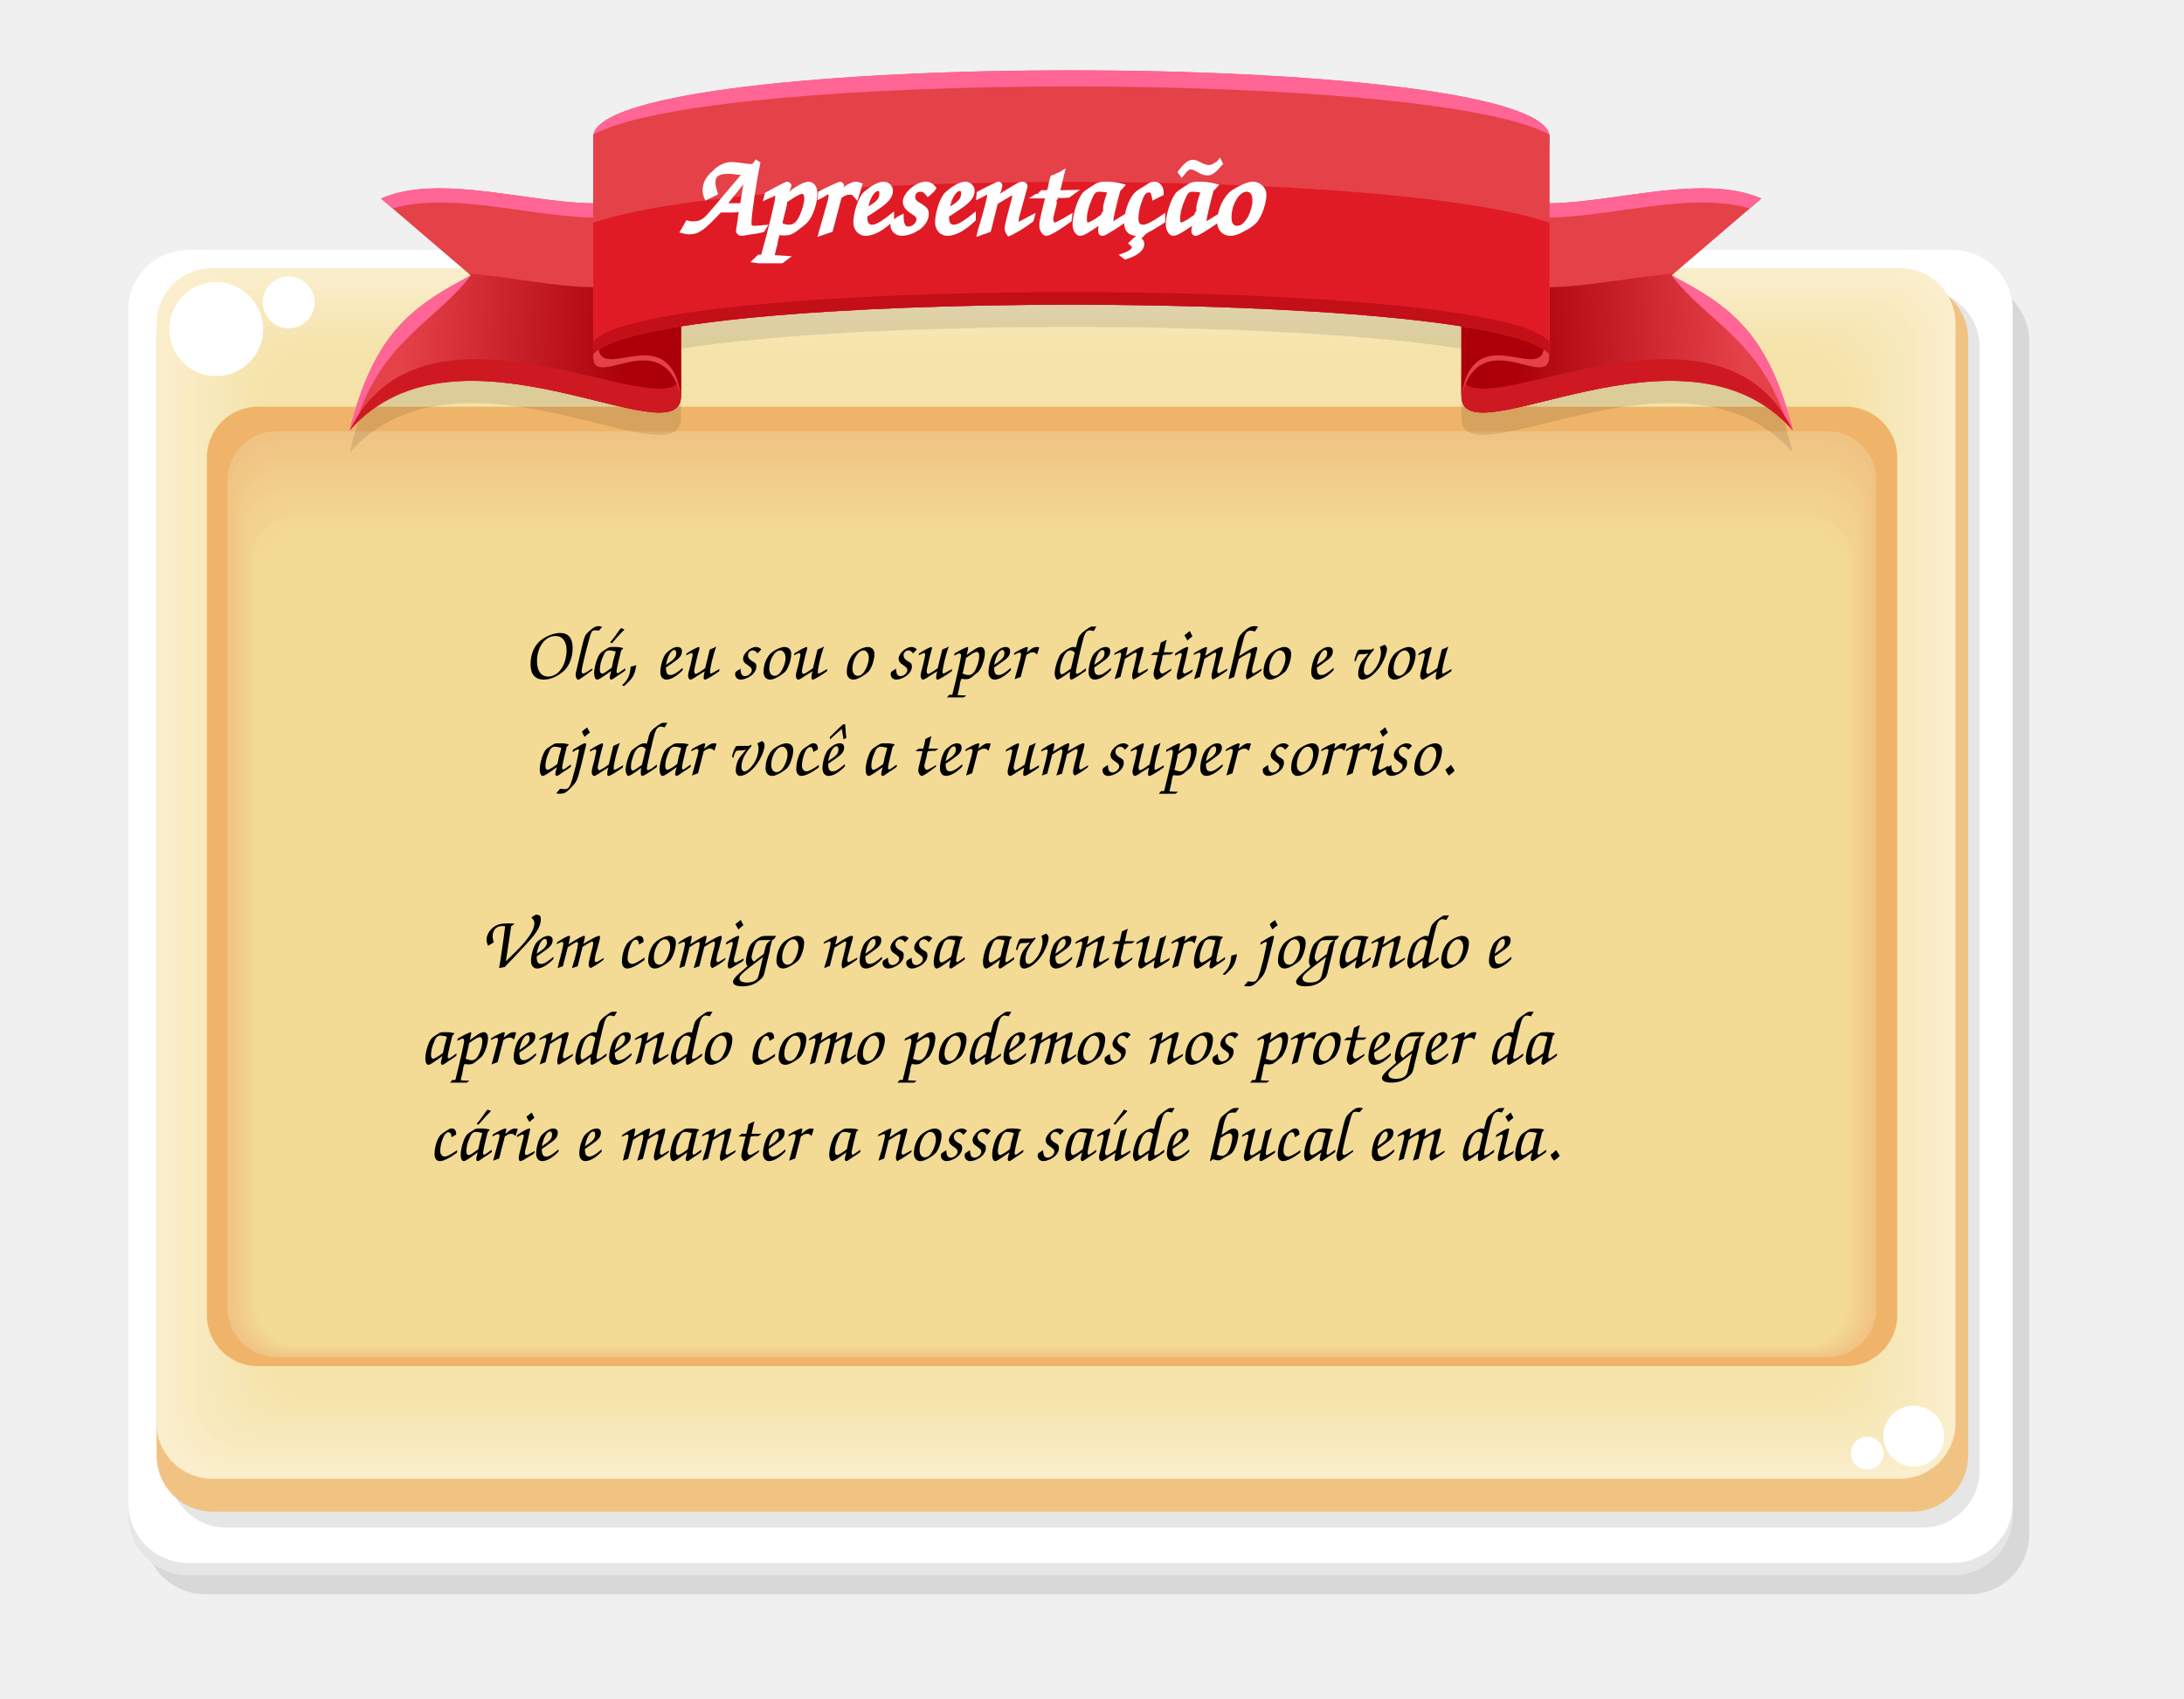
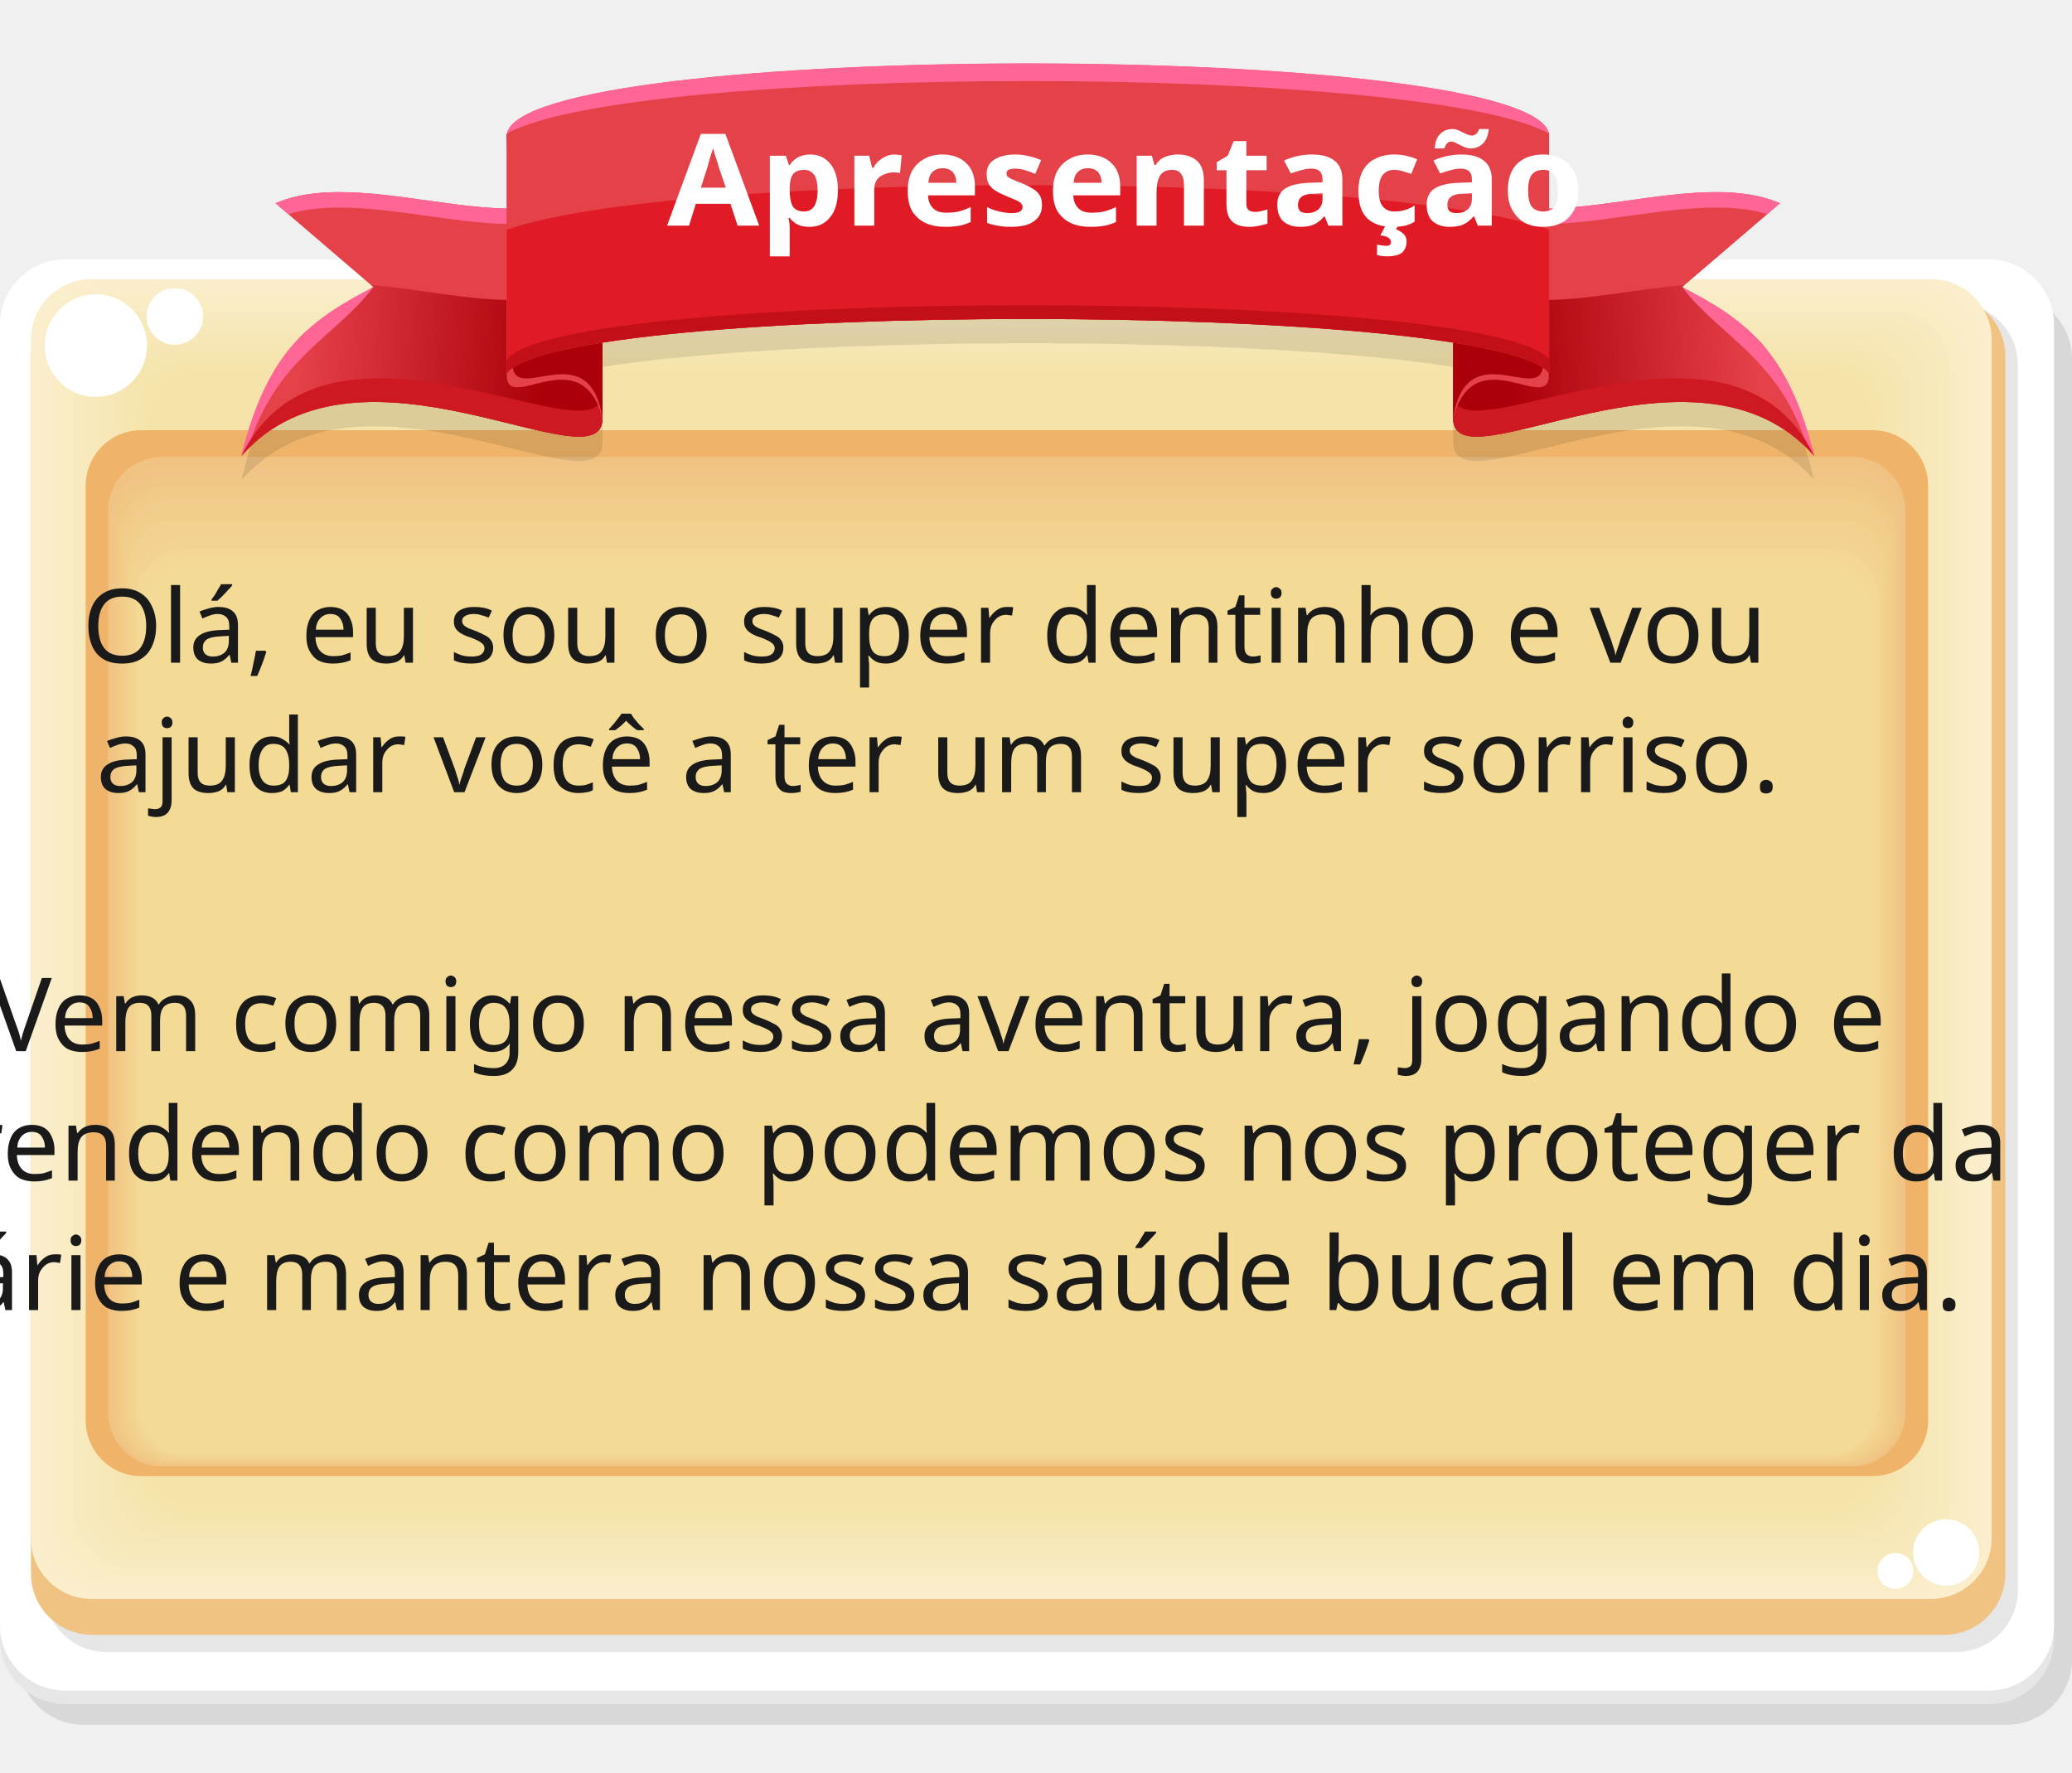
- <svg xmlns="http://www.w3.org/2000/svg" xmlns:xlink="http://www.w3.org/1999/xlink" width="90mm" height="70mm" viewBox="0 0 90 70" version="1.1" id="svg12195">
-   <defs id="defs12192">
+ <svg xmlns="http://www.w3.org/2000/svg" xmlns:xlink="http://www.w3.org/1999/xlink" width="78.339mm" height="67mm" viewBox="0 0 78.339 67" version="1.1" id="svg695">
+   <defs id="defs692">
+     <linearGradient xlink:href="#id2" id="linearGradient10928-7" gradientUnits="userSpaceOnUse" x1="8190.98" y1="3343.964" x2="7493.262" y2="3324.287" gradientTransform="scale(1.345491,0.7432233)" />
    <linearGradient id="id2" gradientUnits="objectBoundingBox" x1="0.156" y1="0.51" x2="0.844" y2="0.49">
      <stop offset="0" style="stop-color:#AB0009" id="stop15" />
      <stop offset="1" style="stop-color:#E54149" id="stop17" />
    </linearGradient>
-     <linearGradient xlink:href="#id2" id="linearGradient10928-7" gradientUnits="userSpaceOnUse" x1="8190.98" y1="3343.964" x2="7493.262" y2="3324.287" gradientTransform="scale(1.345491,0.7432233)" />
    <linearGradient xlink:href="#id2" id="linearGradient10930-1" gradientUnits="userSpaceOnUse" x1="10897.968" y1="3343.973" x2="11595.686" y2="3324.278" gradientTransform="scale(1.345491,0.7432233)" />
  </defs>
-   <g id="layer1" transform="translate(-60,-10)">
-     <g id="g4631-6" style="clip-rule:evenodd;fill-rule:evenodd;image-rendering:optimizeQuality;shape-rendering:geometricPrecision;text-rendering:geometricPrecision" transform="matrix(0.00999991,0,0,0.00999991,-24.27545,-0.817539)">
+   <g id="layer1" transform="translate(-64.3861,-85.00001)">
+     <g id="g4631-6" style="clip-rule:evenodd;fill-rule:evenodd;image-rendering:optimizeQuality;shape-rendering:geometricPrecision;text-rendering:geometricPrecision" transform="matrix(0.00999991,0,0,0.00999991,-25.17309,73.68416)">
      <path style="fill:#000000;fill-opacity:0.102" id="path4633-8" d="m 9272,2242 h 7271 c 136,0 247,111 247,247 v 4916 c 0,136 -111,247 -247,247 H 9272 c -136,0 -247,-111 -247,-247 V 2489 c 0,-136 111,-247 247,-247 z" class="fil1" />
      <path style="fill:#e6e6e6" id="path4635-5" d="m 9203,2164 h 7272 c 135,0 247,111 247,247 v 4917 c 0,135 -112,246 -247,246 H 9203 c -136,0 -247,-111 -247,-246 V 2411 c 0,-136 111,-247 247,-247 z" class="fil2" />
      <path style="fill:#ffffff" id="path4637-8" d="m 9203,2112 h 7272 c 135,0 247,111 247,247 v 4917 c 0,136 -112,247 -247,247 H 9203 c -136,0 -247,-111 -247,-247 V 2359 c 0,-136 111,-247 247,-247 z" class="fil3" />
      <path style="fill:#e6e6e6" id="path4639-7" d="m 9358,2278 h 6994 c 128,0 233,104 233,232 v 4634 c 0,128 -105,233 -233,233 H 9358 c -128,0 -233,-105 -233,-233 V 2510 c 0,-128 105,-232 233,-232 z" class="fil2" />
      <path style="fill:#f1c383" id="path4641-7" d="m 9304,2247 h 7003 c 127,0 231,104 231,231 v 4603 c 0,127 -104,231 -231,231 H 9304 c -127,0 -231,-104 -231,-231 V 2478 c 0,-127 104,-231 231,-231 z" class="fil4" />
      <path style="fill:#faeecc" id="path4643-8" d="m 9301,2187 h 6957 c 125,0 228,102 228,227 v 4534 c 0,125 -103,228 -228,228 H 9301 c -125,0 -228,-103 -228,-228 V 2414 c 0,-125 103,-227 228,-227 z" class="fil5" />
      <g id="g4645-6">
        <path style="fill:#faedc9" id="path4647-1" d="m 9338,2217 c 2294,0 4589,0 6883,0 124,0 225,101 225,225 0,1493 0,2985 0,4478 0,124 -101,225 -225,225 -2294,0 -4589,0 -6883,0 -124,0 -225,-101 -225,-225 0,-1493 0,-2985 0,-4478 0,-124 101,-225 225,-225 z" class="fil6" />
        <path style="fill:#f9ecc6" id="path4649-6" d="m 9374,2247 c 2271,0 4541,0 6811,0 122,0 222,100 222,222 0,1475 0,2949 0,4424 0,122 -100,222 -222,222 -2270,0 -4540,0 -6811,0 -122,0 -222,-100 -222,-222 0,-1475 0,-2949 0,-4424 0,-122 100,-222 222,-222 z" class="fil7" />
        <path style="fill:#f9ebc2" id="path4651-2" d="m 9411,2278 c 2246,0 4491,0 6737,0 121,0 219,98 219,219 0,1456 0,2912 0,4368 0,121 -98,220 -219,220 -2246,0 -4491,0 -6737,0 -120,0 -219,-99 -219,-220 0,-1456 0,-2912 0,-4368 0,-121 99,-219 219,-219 z" class="fil8" />
        <path style="fill:#f8eabf" id="path4653-0" d="m 9448,2308 c 2221,0 4442,0 6663,0 119,0 217,97 217,217 0,1437 0,2875 0,4313 0,119 -98,216 -217,216 -2221,0 -4442,0 -6663,0 -119,0 -217,-97 -217,-216 0,-1438 0,-2876 0,-4313 0,-120 98,-217 217,-217 z" class="fil9" />
        <path style="fill:#f8e9bc" id="path4655-1" d="m 9485,2338 c 2196,0 4393,0 6589,0 118,0 214,96 214,214 0,1419 0,2839 0,4258 0,118 -96,214 -214,214 -2196,0 -4393,0 -6589,0 -118,0 -214,-96 -214,-214 0,-1419 0,-2839 0,-4258 0,-118 96,-214 214,-214 z" class="fil10" />
        <path style="fill:#f7e8b9" id="path4657-7" d="m 9522,2369 c 2172,0 4344,0 6516,0 116,0 211,94 211,211 0,1401 0,2802 0,4203 0,116 -95,211 -211,211 -2172,0 -4344,0 -6516,0 -117,0 -212,-95 -212,-211 0,-1401 0,-2802 0,-4203 0,-117 95,-211 212,-211 z" class="fil11" />
        <path style="fill:#f7e7b6" id="path4659-8" d="m 9558,2399 c 2148,0 4295,0 6443,0 114,0 208,94 208,208 0,1383 0,2765 0,4148 0,115 -94,208 -208,208 -2148,0 -4295,0 -6443,0 -114,0 -208,-93 -208,-208 0,-1383 0,-2765 0,-4148 0,-114 94,-208 208,-208 z" class="fil12" />
        <path style="fill:#f6e6b3" id="path4661-3" d="m 9595,2429 c 2123,0 4246,0 6369,0 113,0 206,93 206,206 0,1364 0,2728 0,4092 0,114 -93,206 -206,206 -2123,0 -4246,0 -6369,0 -113,0 -205,-92 -205,-206 0,-1364 0,-2728 0,-4092 0,-113 92,-206 205,-206 z" class="fil13" />
        <path style="fill:#f6e5af" id="path4663-1" d="m 9632,2459 c 2098,0 4197,0 6295,0 112,0 203,92 203,203 0,1346 0,2692 0,4038 0,111 -91,203 -203,203 -2098,0 -4197,0 -6295,0 -112,0 -203,-92 -203,-203 0,-1346 0,-2692 0,-4038 0,-111 91,-203 203,-203 z" class="fil14" />
        <path style="fill:#f5e4ac" id="path4665-8" d="m 9669,2490 c 2074,0 4148,0 6221,0 110,0 200,90 200,200 0,1327 0,2655 0,3982 0,110 -90,200 -200,200 -2073,0 -4147,0 -6221,0 -110,0 -200,-90 -200,-200 0,-1327 0,-2655 0,-3982 0,-110 90,-200 200,-200 z" class="fil15" />
      </g>
      <path style="fill:#f5e3a9" id="path4667-0" d="m 9705,2520 h 6149 c 108,0 197,89 197,197 v 3928 c 0,108 -89,197 -197,197 H 9705 c -108,0 -197,-89 -197,-197 V 2717 c 0,-108 89,-197 197,-197 z" class="fil16" />
      <path style="fill:#ffffff" id="path4669-7" d="m 16314,6875 c 69,0 125,56 125,125 0,69 -56,126 -125,126 -69,0 -125,-57 -125,-126 0,-69 56,-125 125,-125 z" class="fil3" />
      <path style="fill:#ffffff" id="path4671-2" d="m 16122,7003 c 38,0 68,30 68,68 0,37 -30,67 -68,67 -37,0 -67,-30 -67,-67 0,-38 30,-68 67,-68 z" class="fil3" />
      <path style="fill:#ffffff" id="path4673-6" d="m 9318,2244 c 107,0 194,87 194,194 0,107 -87,194 -194,194 -107,0 -193,-87 -193,-194 0,-107 86,-194 193,-194 z" class="fil3" />
      <path style="fill:#ffffff" id="path4675-8" d="m 9617,2221 c 59,0 107,48 107,107 0,59 -48,107 -107,107 -59,0 -107,-48 -107,-107 0,-59 48,-107 107,-107 z" class="fil3" />
    </g>
-     <g id="g4677-5" style="clip-rule:evenodd;fill-rule:evenodd;image-rendering:optimizeQuality;shape-rendering:geometricPrecision;text-rendering:geometricPrecision" transform="matrix(0.00999991,0,0,0.00999991,-24.27545,-0.817539)">
+     <g id="g4677-5" style="clip-rule:evenodd;fill-rule:evenodd;image-rendering:optimizeQuality;shape-rendering:geometricPrecision;text-rendering:geometricPrecision" transform="matrix(0.00999991,0,0,0.00999991,-25.17309,73.68416)">
      <path style="fill:#efb469" id="path4679-7" d="m 9489,2758 h 6547 c 116,0 210,94 210,210 v 3534 c 0,115 -94,210 -210,210 H 9489 c -115,0 -209,-95 -209,-210 V 2968 c 0,-116 94,-210 209,-210 z" class="fil33" />
      <path style="fill:#f1c383" id="path4681-9" d="m 9568,2859 h 6390 c 111,0 202,91 202,202 v 3412 c 0,111 -91,202 -202,202 H 9568 c -111,0 -203,-91 -203,-202 V 3061 c 0,-111 92,-202 203,-202 z" class="fil4" />
      <g id="g4683-1">
        <path style="fill:#f1c585" id="path4685-3" d="m 9577,2897 c 2124,0 4248,0 6372,0 110,0 200,91 200,201 0,1124 0,2248 0,3373 0,110 -90,200 -200,200 -2124,0 -4248,0 -6372,0 -110,0 -200,-90 -200,-200 0,-1125 0,-2249 0,-3373 0,-110 90,-201 200,-201 z" class="fil34" />
        <path style="fill:#f1c786" id="path4687-3" d="m 9586,2936 c 2118,0 4236,0 6354,0 108,0 198,89 198,198 0,1112 0,2223 0,3335 0,109 -90,198 -198,198 -2118,0 -4236,0 -6354,0 -109,0 -198,-89 -198,-198 0,-1112 0,-2223 0,-3335 0,-109 89,-198 198,-198 z" class="fil35" />
        <path style="fill:#f2ca88" id="path4689-1" d="m 9595,2975 c 2112,0 4224,0 6335,0 108,0 196,88 196,196 0,1098 0,2197 0,3296 0,108 -88,196 -196,196 -2111,0 -4223,0 -6335,0 -107,0 -195,-88 -195,-196 0,-1099 0,-2198 0,-3296 0,-108 88,-196 195,-196 z" class="fil36" />
        <path style="fill:#f2cc8a" id="path4691-7" d="m 9604,3014 c 2106,0 4212,0 6317,0 107,0 194,87 194,193 0,1086 0,2172 0,3258 0,107 -87,194 -194,194 -2105,0 -4211,0 -6317,0 -106,0 -193,-87 -193,-194 0,-1086 0,-2172 0,-3258 0,-106 87,-193 193,-193 z" class="fil37" />
        <path style="fill:#f2ce8b" id="path4693-6" d="m 9614,3053 c 2099,0 4199,0 6298,0 105,0 191,86 191,191 0,1073 0,2146 0,3219 0,105 -86,191 -191,191 -2099,0 -4199,0 -6298,0 -106,0 -192,-86 -192,-191 0,-1073 0,-2146 0,-3219 0,-105 86,-191 192,-191 z" class="fil38" />
        <path style="fill:#f2d08d" id="path4695-4" d="m 9623,3091 c 2093,0 4187,0 6280,0 104,0 189,85 189,189 0,1061 0,2121 0,3181 0,104 -85,189 -189,189 -2093,0 -4187,0 -6280,0 -104,0 -189,-85 -189,-189 0,-1060 0,-2120 0,-3181 0,-104 85,-189 189,-189 z" class="fil39" />
        <path style="fill:#f2d28e" id="path4697-1" d="m 9632,3130 c 2087,0 4175,0 6262,0 103,0 187,84 187,187 0,1047 0,2095 0,3143 0,102 -84,186 -187,186 -2087,0 -4175,0 -6262,0 -103,0 -187,-84 -187,-186 0,-1048 0,-2096 0,-3143 0,-103 84,-187 187,-187 z" class="fil40" />
        <path style="fill:#f2d490" id="path4699-1" d="m 9641,3169 c 2081,0 4163,0 6244,0 101,0 184,83 184,184 0,1035 0,2070 0,3105 0,101 -83,184 -184,184 -2081,0 -4163,0 -6244,0 -102,0 -184,-83 -184,-184 0,-1035 0,-2070 0,-3105 0,-101 82,-184 184,-184 z" class="fil41" />
        <path style="fill:#f3d792" id="path4701-1" d="m 9650,3208 c 2075,0 4151,0 6226,0 100,0 182,82 182,182 0,1022 0,2044 0,3066 0,100 -82,182 -182,182 -2075,0 -4151,0 -6226,0 -100,0 -182,-82 -182,-182 0,-1022 0,-2044 0,-3066 0,-100 82,-182 182,-182 z" class="fil42" />
        <path style="fill:#f3d993" id="path4703-9" d="m 9659,3246 c 2069,0 4138,0 6208,0 99,0 179,81 179,180 0,1009 0,2019 0,3028 0,99 -80,180 -179,180 -2070,0 -4139,0 -6208,0 -99,0 -180,-81 -180,-180 0,-1009 0,-2019 0,-3028 0,-99 81,-180 180,-180 z" class="fil43" />
      </g>
      <path style="fill:#f3db95" id="path4705-1" d="m 9668,3285 h 6190 c 97,0 177,80 177,178 v 2989 c 0,98 -80,178 -177,178 H 9668 c -97,0 -177,-80 -177,-178 V 3463 c 0,-98 80,-178 177,-178 z" class="fil44" />
    </g>
-     <text xml:space="preserve" style="font-weight:bold;font-size:3.175px;font-family:'Comic Sans MS';-inkscape-font-specification:'Comic Sans MS, Bold';fill:#000000;stroke-width:0.265" x="103.383" y="37.962" id="text13324-5">
-       <tspan style="font-style:normal;font-variant:normal;font-weight:normal;font-stretch:normal;font-size:3.175px;font-family:'Comic Sans MS';-inkscape-font-specification:'Comic Sans MS, Normal';font-variant-ligatures:normal;font-variant-caps:normal;font-variant-numeric:normal;font-variant-east-asian:normal;text-align:center;text-anchor:middle;fill:#000000;stroke-width:0.265" x="103.383" y="37.962" id="tspan13856-7">Olá, eu sou o super dentinho e vou </tspan>
-       <tspan style="font-style:normal;font-variant:normal;font-weight:normal;font-stretch:normal;font-size:3.175px;font-family:'Comic Sans MS';-inkscape-font-specification:'Comic Sans MS, Normal';font-variant-ligatures:normal;font-variant-caps:normal;font-variant-numeric:normal;font-variant-east-asian:normal;text-align:center;text-anchor:middle;fill:#000000;stroke-width:0.265" x="103.383" y="41.93" id="tspan13883-7">ajudar você a ter um super sorriso.</tspan>
-       <tspan style="font-style:normal;font-variant:normal;font-weight:normal;font-stretch:normal;font-size:3.175px;font-family:'Comic Sans MS';-inkscape-font-specification:'Comic Sans MS, Normal';font-variant-ligatures:normal;font-variant-caps:normal;font-variant-numeric:normal;font-variant-east-asian:normal;text-align:center;text-anchor:middle;fill:#000000;stroke-width:0.265" x="103.383" y="45.899" id="tspan15042" />
-       <tspan style="font-style:normal;font-variant:normal;font-weight:normal;font-stretch:normal;font-size:3.175px;font-family:'Comic Sans MS';-inkscape-font-specification:'Comic Sans MS, Normal';font-variant-ligatures:normal;font-variant-caps:normal;font-variant-numeric:normal;font-variant-east-asian:normal;text-align:center;text-anchor:middle;fill:#000000;stroke-width:0.265" x="103.383" y="49.868" id="tspan15044">Vem comigo nessa aventura, jogando e</tspan>
-       <tspan style="font-style:normal;font-variant:normal;font-weight:normal;font-stretch:normal;font-size:3.175px;font-family:'Comic Sans MS';-inkscape-font-specification:'Comic Sans MS, Normal';font-variant-ligatures:normal;font-variant-caps:normal;font-variant-numeric:normal;font-variant-east-asian:normal;text-align:center;text-anchor:middle;fill:#000000;stroke-width:0.265" x="103.383" y="53.837" id="tspan15048">aprendendo como podemos nos proteger da </tspan>
-       <tspan style="font-style:normal;font-variant:normal;font-weight:normal;font-stretch:normal;font-size:3.175px;font-family:'Comic Sans MS';-inkscape-font-specification:'Comic Sans MS, Normal';font-variant-ligatures:normal;font-variant-caps:normal;font-variant-numeric:normal;font-variant-east-asian:normal;text-align:center;text-anchor:middle;fill:#000000;stroke-width:0.265" x="103.383" y="57.805" id="tspan15052">cárie e manter a nossa saúde bucal em dia.</tspan>
-       <tspan style="font-style:normal;font-variant:normal;font-weight:normal;font-stretch:normal;font-size:3.175px;font-family:'Comic Sans MS';-inkscape-font-specification:'Comic Sans MS, Normal';font-variant-ligatures:normal;font-variant-caps:normal;font-variant-numeric:normal;font-variant-east-asian:normal;text-align:center;text-anchor:middle;fill:#000000;stroke-width:0.265" x="103.383" y="61.774" id="tspan13866-8" />
+     <text xml:space="preserve" style="font-weight:bold;font-size:3.881px;font-family:'Comic Sans MS';-inkscape-font-specification:'Comic Sans MS, Bold';fill:#000000;stroke-width:0.265" x="102.842" y="110.054" id="text13324-5">
+       <tspan style="font-style:normal;font-variant:normal;font-weight:normal;font-stretch:normal;font-size:3.881px;font-family:'Bubblegum Sans';-inkscape-font-specification:'Bubblegum Sans';font-variant-ligatures:normal;font-variant-caps:normal;font-variant-numeric:normal;font-variant-east-asian:normal;text-align:center;text-anchor:middle;fill:#1a1a1a;stroke-width:0.265" x="102.842" y="110.054" id="tspan13856-7">Olá, eu sou o super dentinho e vou </tspan>
+       <tspan style="font-style:normal;font-variant:normal;font-weight:normal;font-stretch:normal;font-size:3.881px;font-family:'Bubblegum Sans';-inkscape-font-specification:'Bubblegum Sans';font-variant-ligatures:normal;font-variant-caps:normal;font-variant-numeric:normal;font-variant-east-asian:normal;text-align:center;text-anchor:middle;fill:#1a1a1a;stroke-width:0.265" x="102.842" y="114.949" id="tspan13883-7">ajudar você a ter um super sorriso.</tspan>
+       <tspan style="font-style:normal;font-variant:normal;font-weight:normal;font-stretch:normal;font-size:3.881px;font-family:'Bubblegum Sans';-inkscape-font-specification:'Bubblegum Sans';font-variant-ligatures:normal;font-variant-caps:normal;font-variant-numeric:normal;font-variant-east-asian:normal;text-align:center;text-anchor:middle;fill:#1a1a1a;stroke-width:0.265" x="102.842" y="119.843" id="tspan15042" />
+       <tspan style="font-style:normal;font-variant:normal;font-weight:normal;font-stretch:normal;font-size:3.881px;font-family:'Bubblegum Sans';-inkscape-font-specification:'Bubblegum Sans';font-variant-ligatures:normal;font-variant-caps:normal;font-variant-numeric:normal;font-variant-east-asian:normal;text-align:center;text-anchor:middle;fill:#1a1a1a;stroke-width:0.265" x="102.842" y="124.738" id="tspan15044">Vem comigo nessa aventura, jogando e</tspan>
+       <tspan style="font-style:normal;font-variant:normal;font-weight:normal;font-stretch:normal;font-size:3.881px;font-family:'Bubblegum Sans';-inkscape-font-specification:'Bubblegum Sans';font-variant-ligatures:normal;font-variant-caps:normal;font-variant-numeric:normal;font-variant-east-asian:normal;text-align:center;text-anchor:middle;fill:#1a1a1a;stroke-width:0.265" x="102.842" y="129.632" id="tspan15048">aprendendo como podemos nos proteger da </tspan>
+       <tspan style="font-style:normal;font-variant:normal;font-weight:normal;font-stretch:normal;font-size:3.881px;font-family:'Bubblegum Sans';-inkscape-font-specification:'Bubblegum Sans';font-variant-ligatures:normal;font-variant-caps:normal;font-variant-numeric:normal;font-variant-east-asian:normal;text-align:center;text-anchor:middle;fill:#1a1a1a;stroke-width:0.265" x="102.842" y="134.527" id="tspan20668">cárie e mantera nossa saúde bucal em dia.</tspan>
+       <tspan style="font-style:normal;font-variant:normal;font-weight:normal;font-stretch:normal;font-size:3.881px;font-family:'Bubblegum Sans';-inkscape-font-specification:'Bubblegum Sans';font-variant-ligatures:normal;font-variant-caps:normal;font-variant-numeric:normal;font-variant-east-asian:normal;text-align:center;text-anchor:middle;fill:#1a1a1a;stroke-width:0.265" x="102.842" y="139.421" id="tspan13866-8" />
    </text>
-     <g id="g4707-7" style="clip-rule:evenodd;fill-rule:evenodd;image-rendering:optimizeQuality;shape-rendering:geometricPrecision;text-rendering:geometricPrecision" transform="matrix(0.00999991,0,0,0.00999991,-24.27545,-0.817539)">
+     <g id="g4707-7" style="clip-rule:evenodd;fill-rule:evenodd;image-rendering:optimizeQuality;shape-rendering:geometricPrecision;text-rendering:geometricPrecision" transform="matrix(0.00999991,0,0,0.00999991,-25.17309,73.68416)">
      <path style="fill:#000000;fill-opacity:0.102" id="path4709-1" d="m 11234,2805 c 0,4 0,8 -1,11 0,1 0,2 0,3 -1,2 -1,5 -2,8 0,1 -1,2 -1,4 -1,2 -1,4 -2,5 0,2 -1,3 -2,4 -1,2 -1,3 -2,4 -1,2 -2,3 -3,4 -1,1 -2,2 -3,4 -1,1 -2,1 -3,2 -1,1 -2,3 -4,4 -1,0 -2,1 -3,2 -2,1 -3,2 -5,3 -1,0 -3,1 -4,2 -2,0 -3,1 -5,2 -1,0 -3,1 -4,1 -2,1 -4,1 -6,2 -1,0 -3,0 -5,1 -2,0 -4,1 -6,1 -2,0 -3,0 -5,0 -2,1 -5,1 -7,1 -2,0 -4,0 -6,1 -2,0 -5,0 -8,0 -1,0 -3,0 -5,0 -3,0 -6,0 -9,0 l -5,-1 c -4,0 -7,0 -10,0 l -6,-1 c -3,0 -6,-1 -10,-1 l -6,-1 c -4,0 -7,-1 -11,-1 l -6,-1 c -4,-1 -8,-1 -12,-2 l -6,-1 c -4,-1 -8,-1 -12,-2 l -6,-1 c -5,-1 -10,-2 -14,-3 l -4,-1 -16,-3 -4,-1 c -125,-28 -289,-76 -460,-99 h -1 c -27,-3 -55,-6 -83,-8 l -1,-1 c -9,0 -18,-1 -27,-1 v 0 c -9,-1 -18,-1 -28,-1 h -1 c -186,-6 -369,34 -511,177 l -1,1 -3,4 h -1 v 0 c -6,7 -13,13 -19,20 95,-401 274,-522 499,-638 l -8,-7 -28,-23 h 5020 l -28,23 -8,7 c 226,116 404,237 499,638 -6,-7 -12,-13 -19,-20 v 0 0 l -4,-4 v -1 c -142,-143 -326,-183 -512,-177 h -1 c -9,0 -18,0 -27,1 h -1 c -9,0 -18,1 -27,1 l -1,1 c -28,2 -55,5 -83,8 v 0 c -171,23 -335,71 -460,99 l -4,1 -16,3 -4,1 c -5,1 -10,2 -14,3 l -6,1 c -5,1 -9,1 -13,2 l -6,1 c -4,1 -8,1 -12,2 l -5,1 c -4,0 -8,1 -11,1 l -7,1 c -3,0 -6,1 -10,1 l -5,1 c -4,0 -7,0 -10,0 l -6,1 c -3,0 -5,0 -8,0 -2,0 -4,0 -6,0 -3,0 -5,0 -8,0 -2,-1 -3,-1 -5,-1 -3,0 -5,0 -8,-1 -1,0 -3,0 -4,0 -3,0 -5,-1 -7,-1 -1,-1 -3,-1 -5,-1 -2,-1 -3,-1 -5,-2 -2,0 -3,-1 -5,-1 -1,-1 -3,-2 -5,-2 -1,-1 -3,-2 -4,-2 -1,-1 -3,-2 -4,-3 -1,-1 -3,-2 -4,-2 -1,-1 -2,-3 -4,-4 -1,-1 -2,-1 -3,-2 -1,-2 -2,-3 -3,-4 -1,-1 -1,-2 -2,-4 -1,-1 -2,-2 -3,-4 0,-1 -1,-2 -2,-4 0,-1 -1,-3 -2,-5 0,-2 -1,-3 -1,-4 -1,-3 -1,-6 -1,-8 -1,-1 -1,-2 -1,-3 0,-3 -1,-7 -1,-11 v -94 -192 0 0 0 h -1 l -10,-2 v 0 h -1 v 0 h -1 -1 v 0 0 -1 h -1 v 0 0 h -1 v 0 0 0 h -1 v 0 0 h -1 v 0 0 h -1 -1 v 0 l -25,-4 h -1 v 0 0 h -1 v 0 l -21,-3 h -1 v -1 c -14,-1 -27,-3 -41,-5 h -1 -1 v 0 l -21,-3 h -1 v 0 h -1 v 0 h -1 v 0 h -1 l -21,-3 v 0 h -1 -1 v 0 h -1 v 0 h -1 v 0 h -1 v -1 h -1 v 0 h -1 v 0 l -24,-3 h -1 -1 v 0 h -1 -1 c -14,-2 -27,-3 -41,-5 h -1 -1 -1 v 0 l -24,-2 -34,-4 -24,-2 h -1 -1 -1 v 0 c -16,-2 -31,-3 -47,-4 l -1,-1 h -1 -1 -1 l -24,-2 h -1 v 0 h -1 -1 v 0 h -1 v 0 h -1 v 0 h -2 v 0 h -1 l -24,-2 h -1 v -1 h -1 v 0 h -1 -1 v 0 h -1 v 0 l -27,-2 v 0 h -1 -1 -1 c -16,-1 -32,-3 -48,-4 h -1 v 0 h -1 -1 l -28,-2 h -1 l -38,-2 v -1 l -28,-1 h -1 -1 -1 l -1,-1 c -16,-1 -32,-2 -49,-2 l -1,-1 h -1 -1 -1 v 0 l -32,-1 -35,-2 h -1 l -35,-2 v 0 h -1 -1 -1 l -49,-3 h -1 v 0 h -1 -1 l -32,-1 h -2 l -36,-2 -45,-2 v 0 h -1 -1 -1 -1 v 0 h -1 -1 -1 -1 l -38,-1 h -1 -1 -1 -1 v 0 0 l -33,-1 -40,-2 -43,-1 -54,-1 h -1 l -31,-1 -44,-1 -35,-1 c -17,0 -34,0 -51,-1 h -1 -1 -1 -1 -1 -1 -1 -1 v 0 h -35 v 0 l -39,-1 v 0 h -1 -1 -1 -1 -1 -42 -1 -1 -1 v 0 h -1 -1 -1 -1 -1 -45 l -32,-1 h -1 -47 -1 -48 -43 l -36,1 v 0 h -45 -1 -54 l -37,1 h -1 -34 -1 l -50,1 v 0 l -47,1 -40,1 -36,1 -44,1 h -1 v 0 h -1 l -37,1 h -1 -1 -1 v 0 h -1 -1 -1 -1 v 0 h -1 -1 -1 v 0 h -1 l -40,2 -34,1 -45,1 h -2 l -49,2 -32,2 v 0 l -37,1 v 0 l -35,2 h -1 -1 -1 -1 -1 -1 -1 -1 -1 l -40,2 h -1 -1 v 0 l -1,1 h -1 -1 -1 -1 -1 -1 l -30,1 -36,2 h -1 l -1,1 v 0 h -1 -1 -1 -1 -1 l -40,2 h -1 -1 -1 -1 l -1,1 h -1 v 0 h -1 v 0 l -30,2 -38,2 h -1 l -26,2 v 0 h -1 -1 c -16,1 -32,2 -49,4 v 0 h -1 -1 -1 -1 l -28,2 h -1 l -31,3 h -2 l -29,2 -1,1 v 0 h -1 -1 -1 c -14,1 -29,2 -43,4 h -2 v 0 l -28,3 -31,3 v 0 l -26,2 v 0 h -1 v 0 c -14,2 -28,3 -42,5 h -1 -1 v 0 h -1 v 0 l -24,3 h -1 l -30,4 v 0 0 h -1 v 0 h -1 v 0 0 h -1 v 0 0 h -1 l -18,3 v 0 0 h -1 v 0 h -1 v 0 0 c -14,2 -27,4 -41,5 v 0 l -1,1 v 0 h -1 v 0 0 h -1 v 0 0 l -17,2 h -1 v 0 0 h -1 v 1 h -1 v 0 0 h -1 v 0 h -1 v 0 l -25,4 v 0 h -1 v 0 0 h -1 l -19,3 v 0 192 z" class="fil1" />
      <g id="g4711-4">
        <g id="g4713-7">
          <g id="g4715-9">
            <path style="fill:#e54149" id="path4717-4" d="m 11234,2713 c 0,268 -919,-365 -1365,142 109,-417 257,-503 499,-638 l -370,-317 c 373,-162 1037,222 1236,-145 z" class="fil45" />
            <path style="fill:url(#linearGradient10928-7)" id="path4719-8" d="m 11234,2713 c 0,268 -919,-365 -1365,142 109,-417 257,-503 499,-638 l -8,-8 c 344,30 730,157 874,-108 z" class="fil46" />
            <path style="fill:#ff6595" id="path4721-8" d="m 9893,2829 c -8,8 -16,17 -24,26 95,-402 274,-523 499,-638 -147,192 -369,268 -475,612 z m 153,-888 -48,-41 c 373,-162 1037,222 1236,-145 v 59 c -190,351 -808,13 -1188,127 z" class="fil47" />
            <path style="fill:#cf1922" id="path4723-4" d="m 11234,2713 c 0,268 -919,-365 -1365,142 317,-654 1365,30 1365,-236 z" class="fil48" />
          </g>
          <path style="fill:#e54149" id="path4725-1" d="m 10872,1639 362,33 v 1041 c -80,-304 -362,-14 -362,-163 z" class="fil45" />
          <path style="fill:#ab0009" id="path4727-5" d="m 10872,1639 362,32 v 1042 c -51,-331 -348,-34 -340,-214 z" class="fil49" />
        </g>
        <g id="g4729-3">
          <g id="g4731-2">
            <path style="fill:#e54149" id="path4733-5" d="m 14450,2713 c 0,268 919,-365 1365,142 -109,-417 -256,-503 -499,-638 l 370,-317 c -373,-162 -1037,222 -1236,-145 z" class="fil45" />
            <path style="fill:url(#linearGradient10930-1)" id="path4735-4" d="m 14450,2713 c 0,268 919,-365 1365,142 -109,-417 -256,-503 -499,-638 l 8,-8 c -344,30 -730,157 -874,-108 z" class="fil50" />
            <path style="fill:#ff6595" id="path4737-2" d="m 15792,2829 c 8,8 16,17 23,26 -95,-402 -273,-523 -499,-638 147,192 369,268 476,612 z m -154,-888 48,-41 c -373,-162 -1037,222 -1236,-145 v 59 c 191,351 809,13 1188,127 z" class="fil47" />
            <path style="fill:#cf1922" id="path4739-0" d="m 14450,2713 c 0,268 919,-365 1365,142 -316,-654 -1365,30 -1365,-236 z" class="fil48" />
          </g>
          <path style="fill:#e54149" id="path4741-5" d="m 14812,1639 -362,33 v 1041 c 80,-304 362,-14 362,-163 z" class="fil45" />
          <path style="fill:#ab0009" id="path4743-4" d="m 14812,1639 -362,32 v 1042 c 51,-331 348,-34 340,-214 z" class="fil49" />
        </g>
        <g id="g4745-2">
          <path style="fill:#e54149" id="path4747-9" d="m 10872,1639 c 60,-356 3881,-356 3941,0 v 904 c -207,-274 -3734,-274 -3941,0 z" class="fil45" />
          <path style="fill:#e01b25" id="path4749-4" d="m 14813,2000 v 543 c -207,-274 -3734,-274 -3941,0 v -543 c 643,-224 3298,-225 3941,0 z" class="fil51" />
          <path style="fill:#ff6595" id="path4751-2" d="m 10873,1636 c 78,-353 3861,-353 3939,0 -484,-264 -3455,-264 -3939,0 z" class="fil47" />
          <path style="fill:#c20f18" id="path4753-0" d="m 14813,2491 v 52 c -207,-274 -3734,-274 -3941,0 v -52 c 207,-274 3734,-274 3941,0 z" class="fil52" />
        </g>
      </g>
    </g>
-     <text xml:space="preserve" style="font-weight:bold;font-size:4.939px;font-family:'Comic Sans MS';-inkscape-font-specification:'Comic Sans MS, Bold';fill:#ffffff;stroke-width:0.271" x="85.993" y="20.102" id="text13243-7" transform="scale(1.022568,0.97793)">
-       <tspan id="tspan13241-1" style="font-style:normal;font-variant:normal;font-weight:bold;font-stretch:normal;font-size:4.939px;font-family:'Comic Sans MS';-inkscape-font-specification:'Comic Sans MS, Bold';font-variant-ligatures:normal;font-variant-caps:normal;font-variant-numeric:normal;font-variant-east-asian:normal;stroke-width:0.271" x="85.993" y="20.102">Apresentação</tspan>
+     <text xml:space="preserve" style="font-weight:bold;font-size:4.939px;font-family:'Comic Sans MS';-inkscape-font-specification:'Comic Sans MS, Bold';fill:#ffffff;stroke-width:0.271" x="87.627" y="95.641" id="text13243-7" transform="scale(1.022568,0.97793)">
+       <tspan id="tspan13241-1" style="font-style:normal;font-variant:normal;font-weight:bold;font-stretch:normal;font-size:4.939px;font-family:'Bubblegum Sans';-inkscape-font-specification:'Bubblegum Sans Bold';font-variant-ligatures:normal;font-variant-caps:normal;font-variant-numeric:normal;font-variant-east-asian:normal;stroke-width:0.271" x="87.627" y="95.641">Apresentação</tspan>
    </text>
  </g>
</svg>
